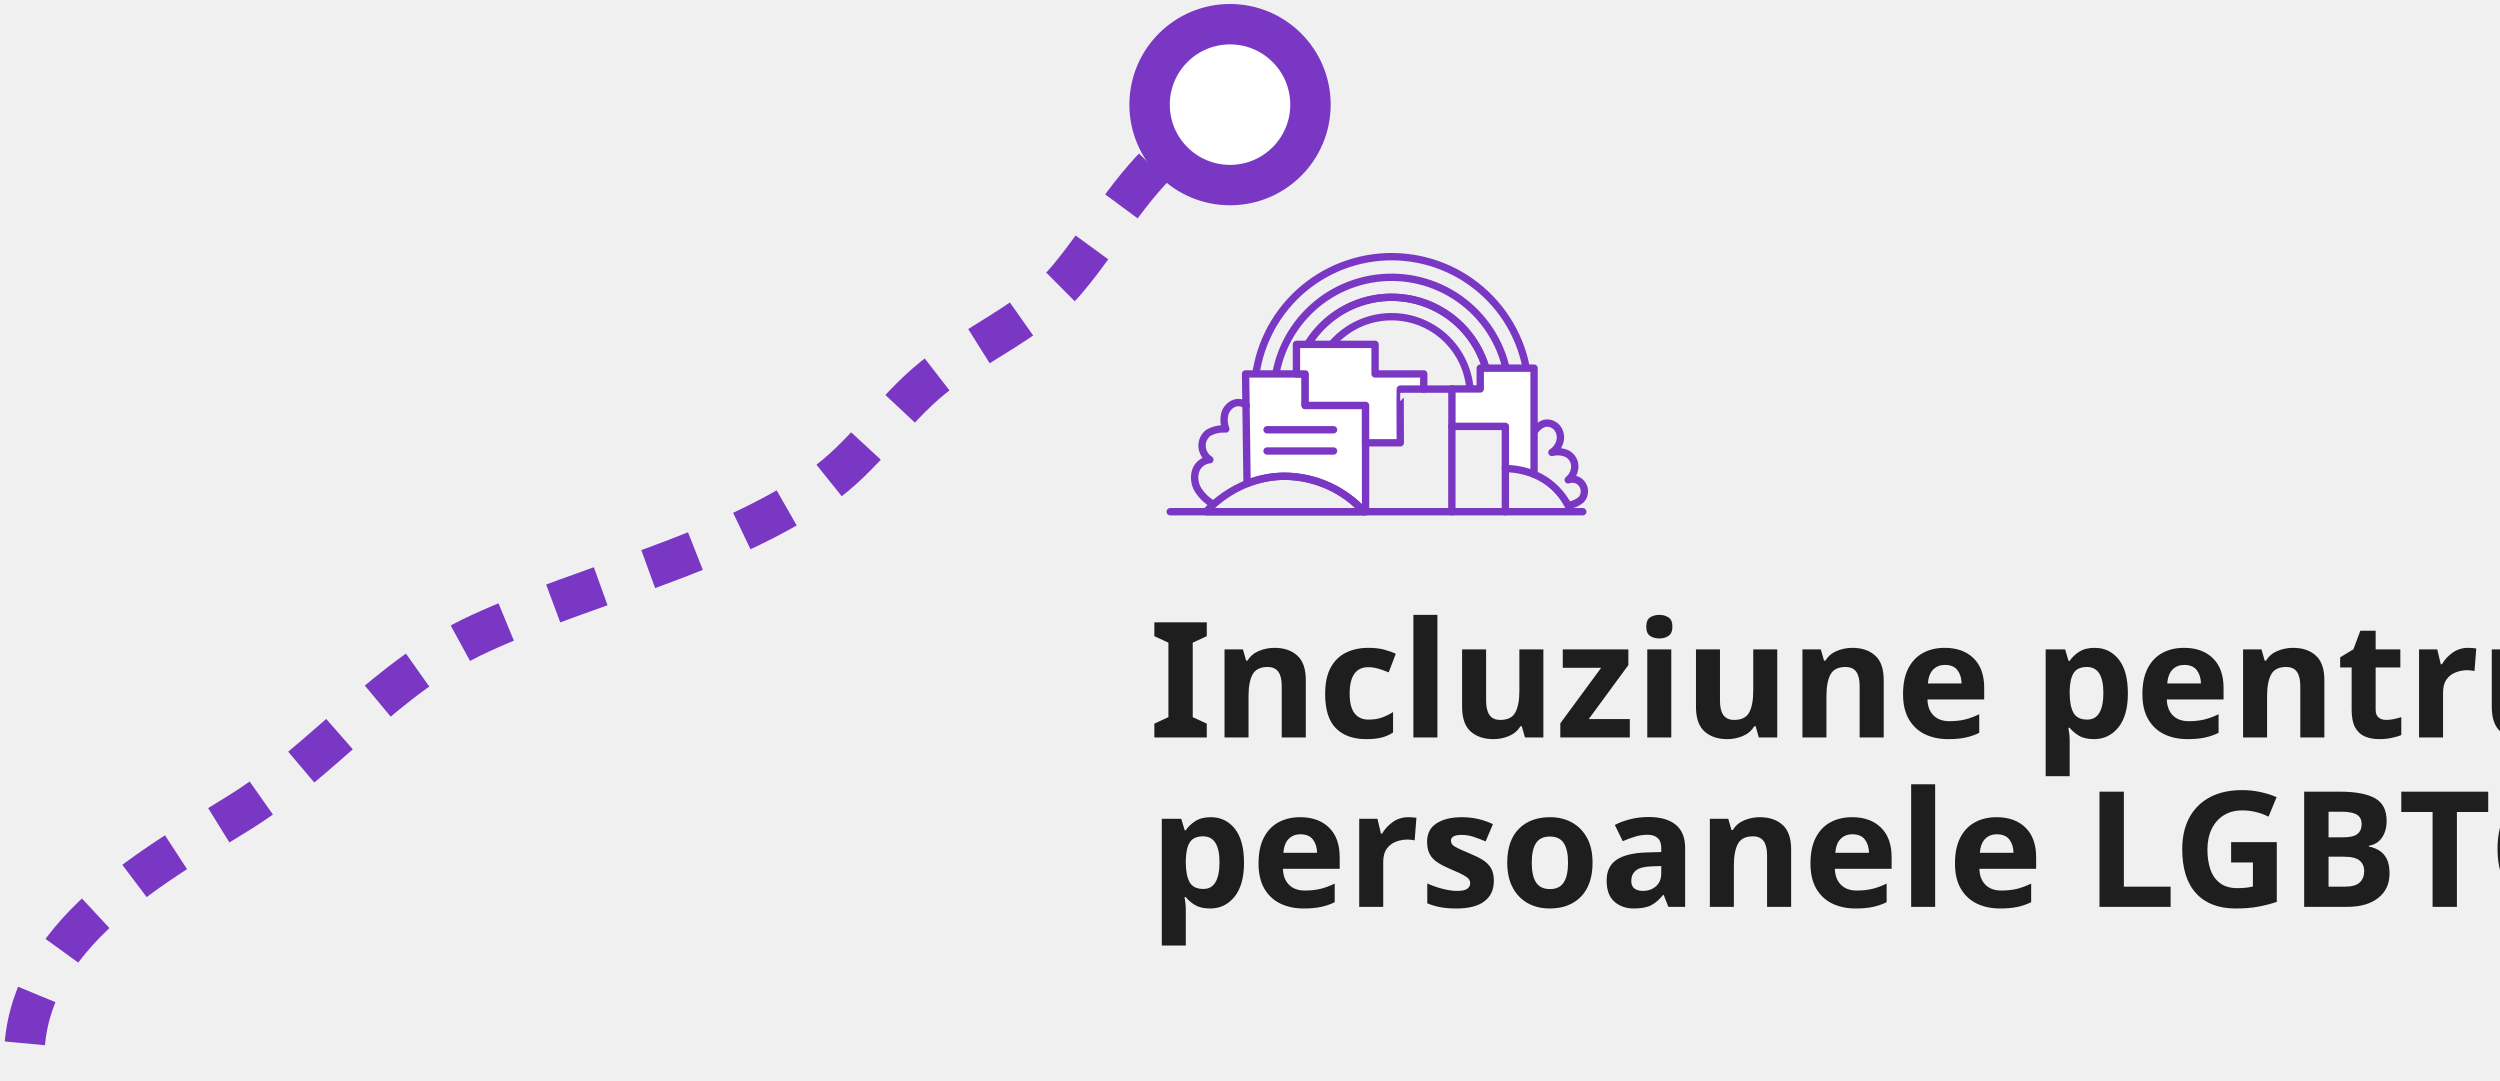
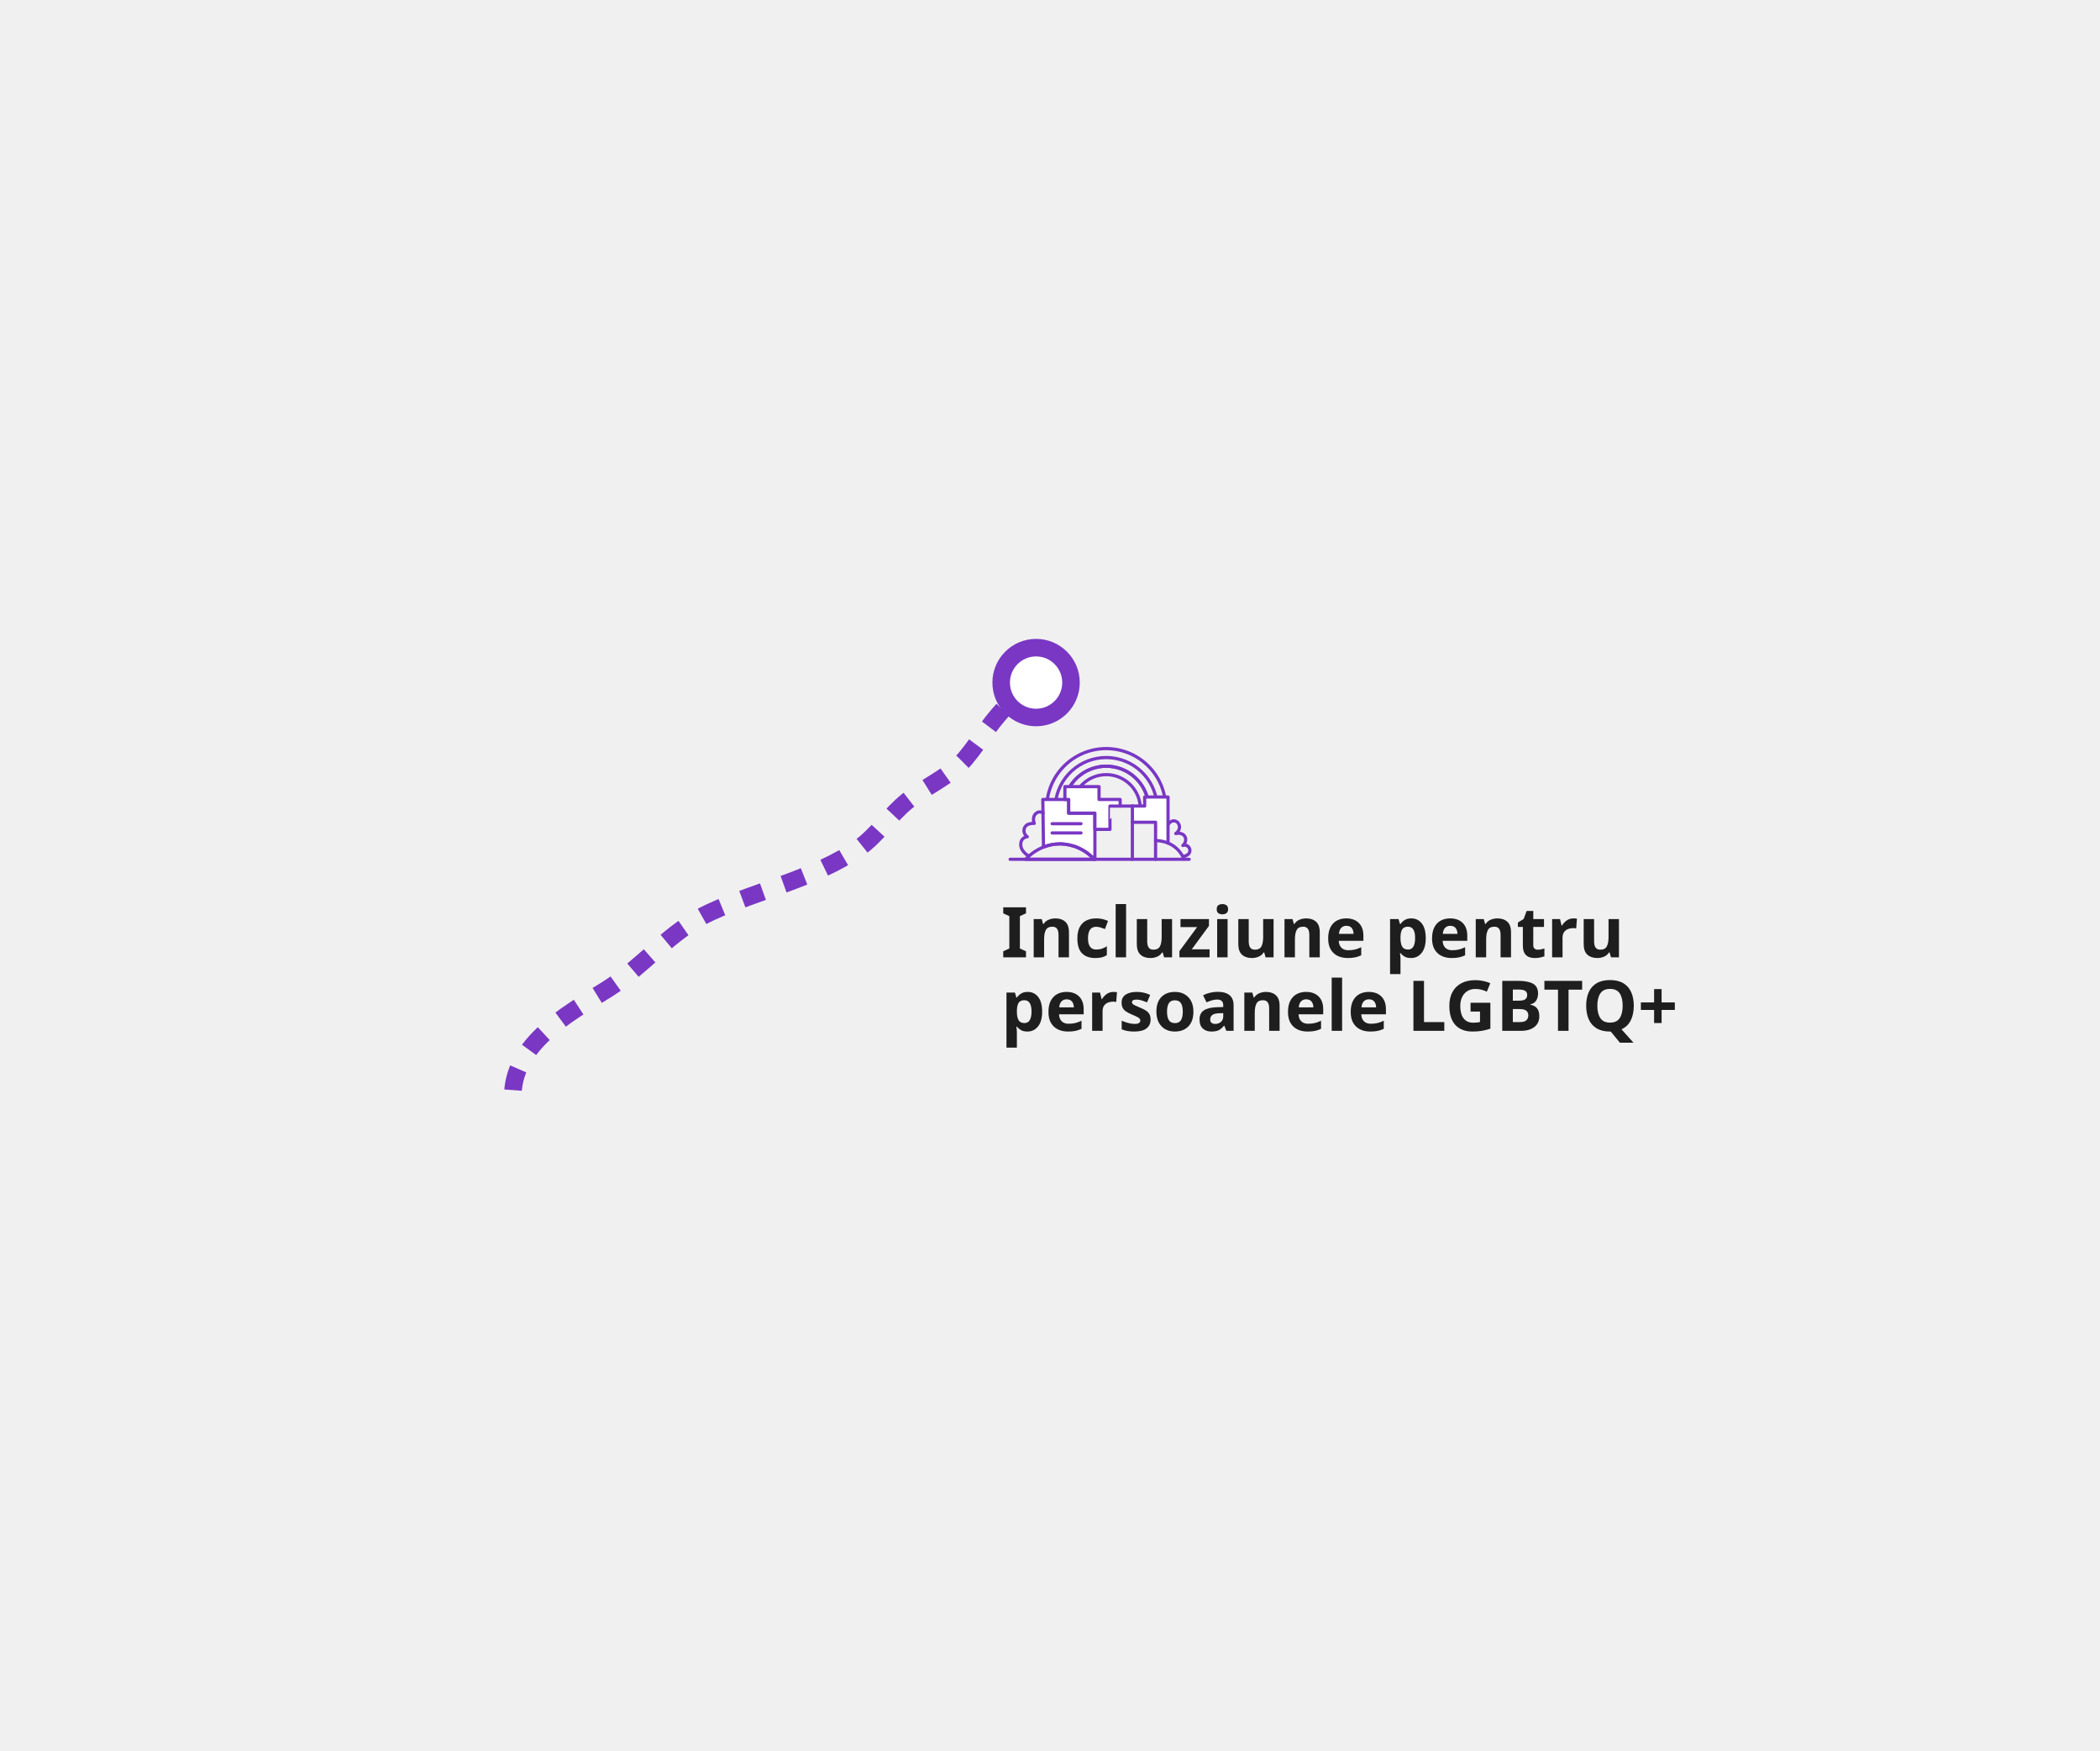
- <svg xmlns="http://www.w3.org/2000/svg" width="620" height="268" viewBox="0 0 620 268" fill="none">
-   <path d="M305.048 25.176C300.214 28.861 295.541 32.761 291.214 36.58C279.784 46.568 273.935 58.185 264.801 69.135C256.255 79.39 241.833 85.239 231.391 93.652C221.349 101.744 214.032 113.468 203.483 120.706C178.565 137.851 146.277 144.581 119.063 157.08C95.721 167.79 80.739 188.14 59.827 201.226C36.646 215.728 3.102 233.702 6.2 266.765" stroke="#7937C4" stroke-width="10.02" stroke-miterlimit="10" stroke-linejoin="round" stroke-dasharray="12.53 12.53" />
-   <path d="M305.048 45.9C316.066 45.9 324.997 36.968 324.997 25.95C324.997 14.932 316.066 6 305.048 6C294.03 6 285.098 14.932 285.098 25.95C285.098 36.968 294.03 45.9 305.048 45.9Z" fill="white" stroke="#7937C4" stroke-width="10.02" stroke-miterlimit="10" stroke-linecap="round" stroke-linejoin="round" />
-   <text fill="#1E1E1E" xml:space="preserve" style="white-space: pre" font-family="Titillium Web" font-size="40" font-weight="600" letter-spacing="0px">
-     <tspan x="285" y="182.9">Incluziune pentru  + <svg xmlns="http://www.w3.org/2000/svg" width="1200" height="1000" viewBox="0 0 1200 1000" fill="none">
+   <g id="segment-care-03-incluziune-pentru-persoanele-lgbtq">
+     <g id="Group 1147">
+       <g id="Group 1140">
+         <path id="Vector" d="M592.048 389.176C587.214 392.861 582.541 396.76 578.214 400.58C566.784 410.568 560.935 422.185 551.801 433.135C543.255 443.39 528.833 449.239 518.391 457.652C508.349 465.744 501.032 477.468 490.483 484.706C465.565 501.851 433.277 508.581 406.063 521.08C382.721 531.79 367.739 552.14 346.827 565.226C323.646 579.728 290.102 597.702 293.2 630.765" stroke="#7937C4" stroke-width="10.02" stroke-miterlimit="10" stroke-linejoin="round" stroke-dasharray="12.53 12.53" />
+         <path id="Vector_2" d="M592.048 409.9C603.066 409.9 611.997 400.968 611.997 389.95C611.997 378.932 603.066 370 592.048 370C581.03 370 572.098 378.932 572.098 389.95C572.098 400.968 581.03 409.9 592.048 409.9Z" fill="white" stroke="#7937C4" stroke-width="10.02" stroke-miterlimit="10" stroke-linecap="round" stroke-linejoin="round" />
+       </g>
+       <text id="Incluziune pentru â¨persoanele LGBTQ+" fill="#1E1E1E" xml:space="preserve" style="white-space: pre" font-family="Titillium Web" font-size="40" font-weight="600" letter-spacing="0px">
+         <tspan x="572" y="546.9">Incluziune pentru  </tspan>
-     <tspan x="285" y="224.9">persoanele LGBTQ+</tspan>
-   </text>
-   <path d="M320.779 98.036H311.104C311.01 89.448 314.169 81.142 319.946 74.787C325.723 68.432 333.69 64.498 342.248 63.775C350.806 63.051 359.321 65.593 366.083 70.888C372.844 76.184 377.352 83.841 378.701 92.323L369.105 93.98C368.083 87.969 364.841 82.56 360.021 78.825C355.201 75.09 349.155 73.301 343.079 73.811C337.003 74.321 331.34 77.093 327.21 81.579C323.081 86.065 320.786 91.938 320.779 98.036Z" stroke="#7937C4" stroke-width="1.825" stroke-linecap="round" stroke-linejoin="round" />
-   <path d="M315.941 98.035C315.914 90.709 318.646 83.641 323.593 78.238C328.54 72.834 335.34 69.491 342.64 68.873C349.94 68.255 357.205 70.407 362.99 74.902C368.776 79.397 372.657 85.905 373.863 93.131" stroke="#7937C4" stroke-width="1.825" stroke-linecap="round" stroke-linejoin="round" />
-   <path d="M320.776 98.036C320.782 92.012 323.021 86.204 327.061 81.736C331.1 77.268 336.654 74.457 342.646 73.847C348.639 73.237 354.645 74.871 359.503 78.433C364.36 81.995 367.724 87.233 368.943 93.131" stroke="#7937C4" stroke-width="1.825" stroke-linecap="round" stroke-linejoin="round" />
-   <path d="M325.615 98.036C325.615 92.865 327.67 87.906 331.326 84.25C334.983 80.593 339.941 78.539 345.113 78.539C350.284 78.539 355.243 80.593 358.899 84.25C362.556 87.906 364.61 92.865 364.61 98.036" stroke="#7937C4" stroke-width="1.825" stroke-linecap="round" stroke-linejoin="round" />
-   <path d="M290.213 126.904H292.585H299.08H338.287" stroke="#7937C4" stroke-width="1.825" stroke-linecap="round" stroke-linejoin="round" />
-   <path d="M338.659 126.904H360.065H373.333H392.525" stroke="#7937C4" stroke-width="1.825" stroke-linecap="round" stroke-linejoin="round" />
-   <path d="M338.658 100.555V126.904H338.286C335.797 124.171 332.773 121.979 329.4 120.465C326.027 118.951 322.38 118.148 318.683 118.104C315.459 118.102 312.265 118.719 309.272 119.92L308.901 92.735H323.68V100.555H338.658Z" fill="white" stroke="#7937C4" stroke-width="1.825" stroke-linecap="round" stroke-linejoin="round" />
-   <path d="M353.092 96.498H360.064" stroke="#7937C4" stroke-width="1.825" stroke-linecap="round" stroke-linejoin="round" />
-   <path d="M360.063 126.904V105.736" stroke="#7937C4" stroke-width="1.825" stroke-linecap="round" stroke-linejoin="round" />
-   <path d="M373.333 126.904V116.208" stroke="#7937C4" stroke-width="1.825" stroke-linecap="round" stroke-linejoin="round" />
-   <path d="M360.069 96.512H360.053" stroke="#7937C4" stroke-width="1.825" stroke-linecap="round" stroke-linejoin="round" />
-   <path d="M380.448 91.303V117.626C378.187 116.707 375.772 116.226 373.331 116.208V105.737H360.076V96.459H367.101V91.303H380.448Z" fill="white" stroke="#7937C4" stroke-width="1.825" stroke-linecap="round" stroke-linejoin="round" />
-   <path d="M380.449 117.625C381.406 118.021 382.325 118.505 383.193 119.07C386.025 120.949 388.239 123.624 389.555 126.758" fill="white" />
-   <path d="M380.449 117.625C381.406 118.021 382.325 118.505 383.193 119.07C386.025 120.949 388.239 123.624 389.555 126.758" stroke="#7937C4" stroke-width="1.825" stroke-linecap="round" stroke-linejoin="round" />
-   <path d="M338.289 126.904H299.082C301.935 123.867 305.413 121.484 309.275 119.919C312.267 118.718 315.461 118.102 318.685 118.103C322.382 118.147 326.03 118.951 329.402 120.465C332.775 121.979 335.8 124.171 338.289 126.904Z" stroke="#7937C4" stroke-width="1.825" stroke-linecap="round" stroke-linejoin="round" />
-   <path d="M353.093 92.733V96.498H347.274C347.194 96.498 347.274 109.818 347.274 109.818H338.659V100.54H323.681V92.733H321.521V85.404H341.018V92.733H353.093Z" fill="white" stroke="#7937C4" stroke-width="1.825" stroke-linecap="round" stroke-linejoin="round" />
-   <path d="M314.23 106.584H330.719" stroke="#7937C4" stroke-width="1.825" stroke-linecap="round" stroke-linejoin="round" />
-   <path d="M314.23 111.847H330.719" stroke="#7937C4" stroke-width="1.825" stroke-linecap="round" stroke-linejoin="round" />
-   <path d="M309.087 100.541C308.63 100.16 308.071 99.921 307.479 99.855C306.888 99.789 306.29 99.898 305.76 100.17C305.234 100.442 304.775 100.828 304.417 101.301C304.059 101.773 303.812 102.32 303.692 102.9C303.454 104.067 303.56 105.278 303.997 106.386C302.511 106.278 301.025 106.6 299.716 107.314C299.182 107.709 298.756 108.231 298.476 108.833C298.196 109.435 298.071 110.097 298.112 110.76C298.158 111.413 298.356 112.047 298.69 112.611C299.023 113.174 299.484 113.653 300.034 114.007C299.218 114.076 298.442 114.39 297.808 114.908C297.174 115.426 296.712 116.124 296.482 116.91C296.264 117.691 296.213 118.508 296.332 119.309C296.451 120.111 296.737 120.878 297.171 121.562C298.048 122.929 299.227 124.077 300.617 124.916L300.313 124.783" stroke="#7937C4" stroke-width="1.825" stroke-linecap="round" stroke-linejoin="round" />
-   <path d="M380.568 106.929C381.121 106.03 381.969 105.35 382.967 105.007C383.544 104.876 384.145 104.906 384.706 105.092C385.267 105.28 385.766 105.617 386.148 106.067C386.517 106.528 386.775 107.068 386.901 107.645C387.028 108.222 387.02 108.821 386.877 109.394C386.583 110.547 385.869 111.549 384.876 112.204C385.941 111.93 387.062 111.962 388.11 112.297C388.769 112.514 389.35 112.92 389.781 113.464C390.212 114.009 390.475 114.667 390.536 115.359C390.581 116.051 390.457 116.745 390.176 117.38C389.894 118.015 389.463 118.572 388.918 119.004C389.542 118.766 390.229 118.749 390.863 118.957C391.498 119.164 392.042 119.583 392.405 120.143C392.789 120.71 392.972 121.389 392.924 122.071C392.876 122.754 392.6 123.401 392.139 123.908C391.379 124.561 390.468 125.016 389.488 125.233" stroke="#7937C4" stroke-width="1.825" stroke-linecap="round" stroke-linejoin="round" />
+         <tspan x="572" y="588.9">persoanele LGBTQ+</tspan>
+       </text>
+       <g id="icon-incluziune-pentru-persoanele-lgbtq 1">
+         <path id="Vector_3" d="M607.779 462.036H598.104C598.01 453.448 601.169 445.143 606.946 438.788C612.723 432.433 620.69 428.498 629.248 427.775C637.806 427.052 646.321 429.593 653.083 434.889C659.844 440.184 664.352 447.842 665.701 456.324L656.105 457.98C655.083 451.969 651.841 446.561 647.021 442.826C642.201 439.091 636.155 437.301 630.079 437.811C624.003 438.321 618.34 441.093 614.21 445.58C610.081 450.066 607.786 455.939 607.779 462.036Z" stroke="#7937C4" stroke-width="1.825" stroke-linecap="round" stroke-linejoin="round" />
+         <path id="Vector_4" d="M602.941 462.036C602.914 454.709 605.646 447.642 610.593 442.238C615.54 436.835 622.34 433.492 629.64 432.874C636.94 432.255 644.205 434.408 649.99 438.903C655.776 443.397 659.657 449.905 660.863 457.131" stroke="#7937C4" stroke-width="1.825" stroke-linecap="round" stroke-linejoin="round" />
+         <path id="Vector_5" d="M607.776 462.036C607.782 456.012 610.021 450.204 614.061 445.736C618.1 441.268 623.654 438.457 629.646 437.847C635.639 437.237 641.645 438.871 646.503 442.433C651.36 445.995 654.724 451.233 655.943 457.131" stroke="#7937C4" stroke-width="1.825" stroke-linecap="round" stroke-linejoin="round" />
+         <path id="Vector_6" d="M612.615 462.036C612.615 456.865 614.67 451.906 618.326 448.25C621.983 444.593 626.941 442.539 632.113 442.539C637.284 442.539 642.243 444.593 645.899 448.25C649.556 451.906 651.61 456.865 651.61 462.036" stroke="#7937C4" stroke-width="1.825" stroke-linecap="round" stroke-linejoin="round" />
+         <path id="Vector_7" d="M577.213 490.903H579.585H586.08H625.287" stroke="#7937C4" stroke-width="1.825" stroke-linecap="round" stroke-linejoin="round" />
+         <path id="Vector_8" d="M625.659 490.903H647.065H660.333H679.525" stroke="#7937C4" stroke-width="1.825" stroke-linecap="round" stroke-linejoin="round" />
+         <path id="Vector_9" d="M625.658 464.554V490.904H625.286C622.797 488.171 619.773 485.979 616.4 484.465C613.027 482.951 609.38 482.147 605.683 482.103C602.459 482.102 599.265 482.719 596.272 483.919L595.901 456.734H610.68V464.554H625.658Z" fill="white" stroke="#7937C4" stroke-width="1.825" stroke-linecap="round" stroke-linejoin="round" />
+         <path id="Vector_10" d="M640.092 460.498H647.064" stroke="#7937C4" stroke-width="1.825" stroke-linecap="round" stroke-linejoin="round" />
+         <path id="Vector_11" d="M647.063 490.904V469.736" stroke="#7937C4" stroke-width="1.825" stroke-linecap="round" stroke-linejoin="round" />
+         <path id="Vector_12" d="M660.333 490.904V480.208" stroke="#7937C4" stroke-width="1.825" stroke-linecap="round" stroke-linejoin="round" />
+         <path id="Vector_13" d="M647.069 460.512H647.053" stroke="#7937C4" stroke-width="1.825" stroke-linecap="round" stroke-linejoin="round" />
+         <path id="Vector_14" d="M667.448 455.303V481.626C665.187 480.707 662.772 480.226 660.331 480.208V469.737H647.076V460.459H654.101V455.303H667.448Z" fill="white" stroke="#7937C4" stroke-width="1.825" stroke-linecap="round" stroke-linejoin="round" />
+         <path id="Vector_15" d="M667.449 481.626C668.406 482.022 669.325 482.506 670.193 483.071C673.025 484.949 675.239 487.624 676.555 490.758" fill="white" />
+         <path id="Vector_16" d="M667.449 481.626C668.406 482.022 669.325 482.506 670.193 483.071C673.025 484.949 675.239 487.624 676.555 490.758" stroke="#7937C4" stroke-width="1.825" stroke-linecap="round" stroke-linejoin="round" />
+         <path id="Vector_17" d="M625.289 490.904H586.082C588.935 487.867 592.413 485.485 596.275 483.919C599.267 482.719 602.461 482.102 605.685 482.104C609.382 482.147 613.03 482.951 616.402 484.465C619.775 485.979 622.8 488.171 625.289 490.904Z" stroke="#7937C4" stroke-width="1.825" stroke-linecap="round" stroke-linejoin="round" />
+         <path id="Vector_18" d="M640.093 456.733V460.497H634.274C634.194 460.497 634.274 473.818 634.274 473.818H625.659V464.54H610.681V456.733H608.521V449.403H628.018V456.733H640.093Z" fill="white" stroke="#7937C4" stroke-width="1.825" stroke-linecap="round" stroke-linejoin="round" />
+         <path id="Vector_19" d="M601.23 470.584H617.719" stroke="#7937C4" stroke-width="1.825" stroke-linecap="round" stroke-linejoin="round" />
+         <path id="Vector_20" d="M601.23 475.847H617.719" stroke="#7937C4" stroke-width="1.825" stroke-linecap="round" stroke-linejoin="round" />
+         <path id="Vector_21" d="M596.087 464.541C595.63 464.16 595.071 463.921 594.479 463.856C593.888 463.79 593.29 463.899 592.76 464.17C592.234 464.442 591.775 464.829 591.417 465.301C591.059 465.774 590.812 466.32 590.692 466.901C590.454 468.068 590.56 469.279 590.997 470.387C589.511 470.279 588.025 470.601 586.716 471.314C586.182 471.709 585.756 472.231 585.476 472.833C585.196 473.435 585.071 474.098 585.112 474.761C585.158 475.414 585.356 476.047 585.69 476.611C586.023 477.175 586.484 477.653 587.034 478.008C586.218 478.077 585.442 478.391 584.808 478.909C584.174 479.427 583.712 480.125 583.482 480.911C583.264 481.691 583.213 482.509 583.332 483.31C583.451 484.111 583.737 484.879 584.171 485.563C585.048 486.93 586.227 488.077 587.617 488.916L587.313 488.784" stroke="#7937C4" stroke-width="1.825" stroke-linecap="round" stroke-linejoin="round" />
+         <path id="Vector_22" d="M667.568 470.929C668.121 470.03 668.969 469.351 669.967 469.007C670.544 468.876 671.145 468.906 671.706 469.093C672.267 469.28 672.766 469.617 673.148 470.067C673.517 470.529 673.775 471.069 673.901 471.646C674.028 472.223 674.02 472.821 673.877 473.394C673.583 474.547 672.869 475.549 671.876 476.204C672.941 475.93 674.062 475.962 675.11 476.297C675.769 476.514 676.35 476.92 676.781 477.464C677.212 478.009 677.475 478.667 677.536 479.359C677.581 480.052 677.457 480.745 677.176 481.38C676.894 482.015 676.463 482.572 675.918 483.004C676.542 482.766 677.229 482.75 677.863 482.957C678.498 483.164 679.042 483.583 679.405 484.144C679.789 484.71 679.972 485.389 679.924 486.072C679.876 486.755 679.6 487.401 679.139 487.908C678.379 488.562 677.468 489.017 676.488 489.233" stroke="#7937C4" stroke-width="1.825" stroke-linecap="round" stroke-linejoin="round" />
+       </g>
+     </g>
+   </g>
</svg>
